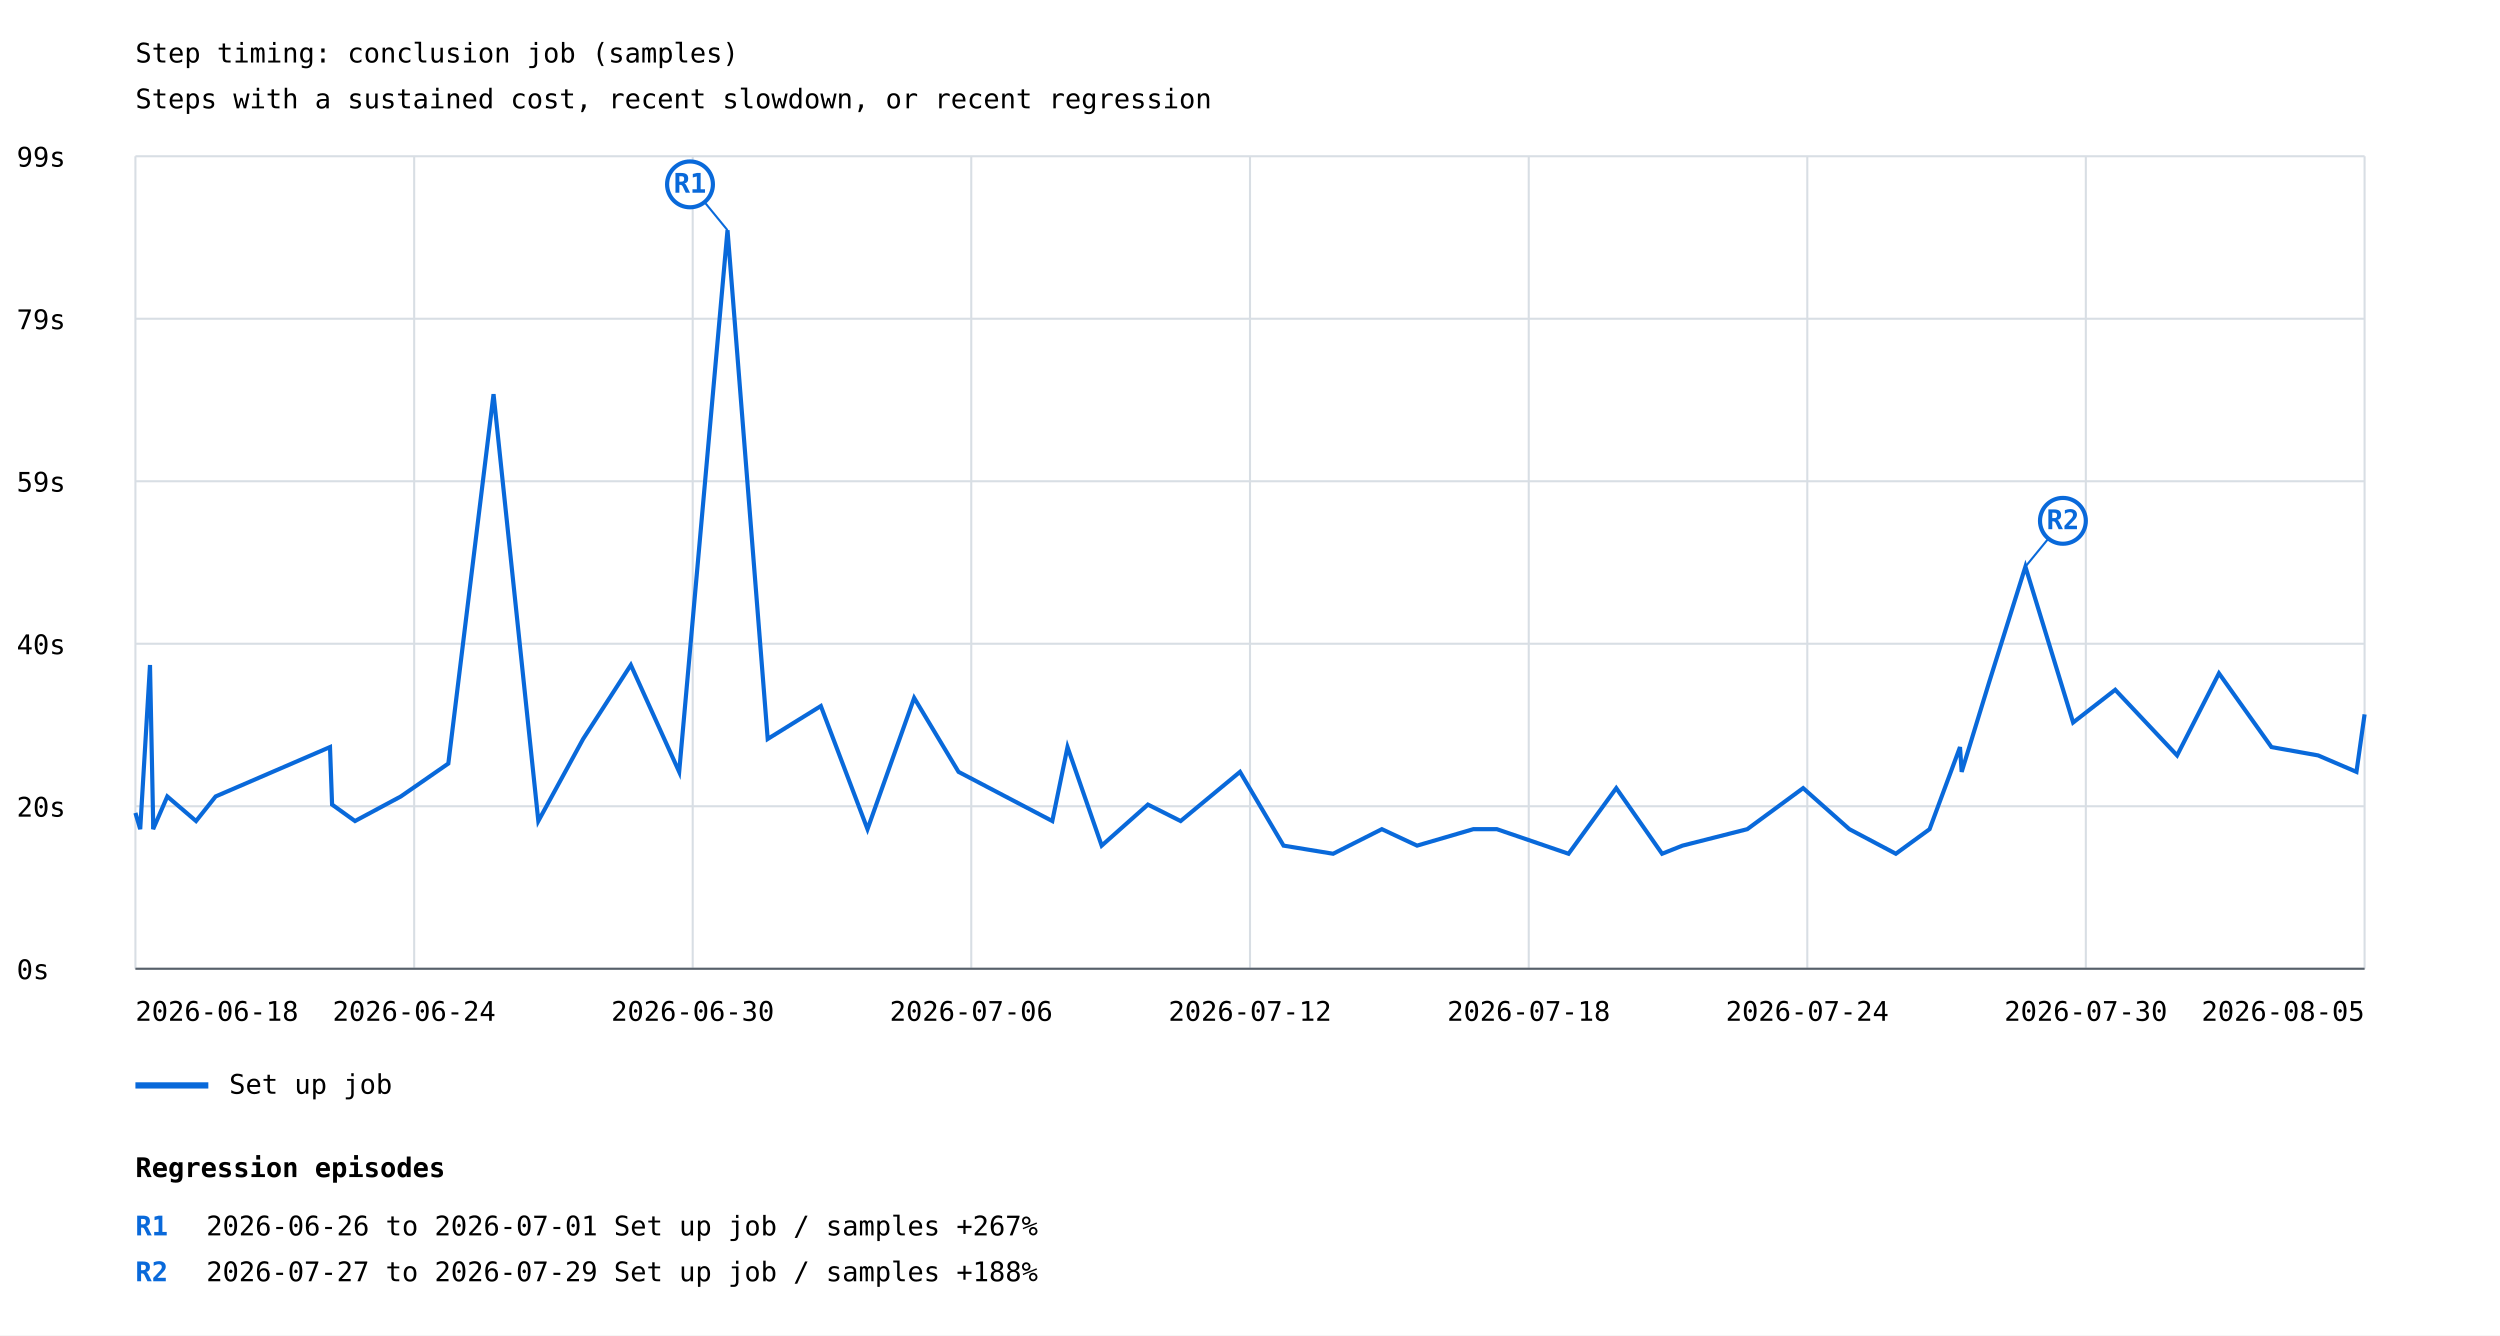
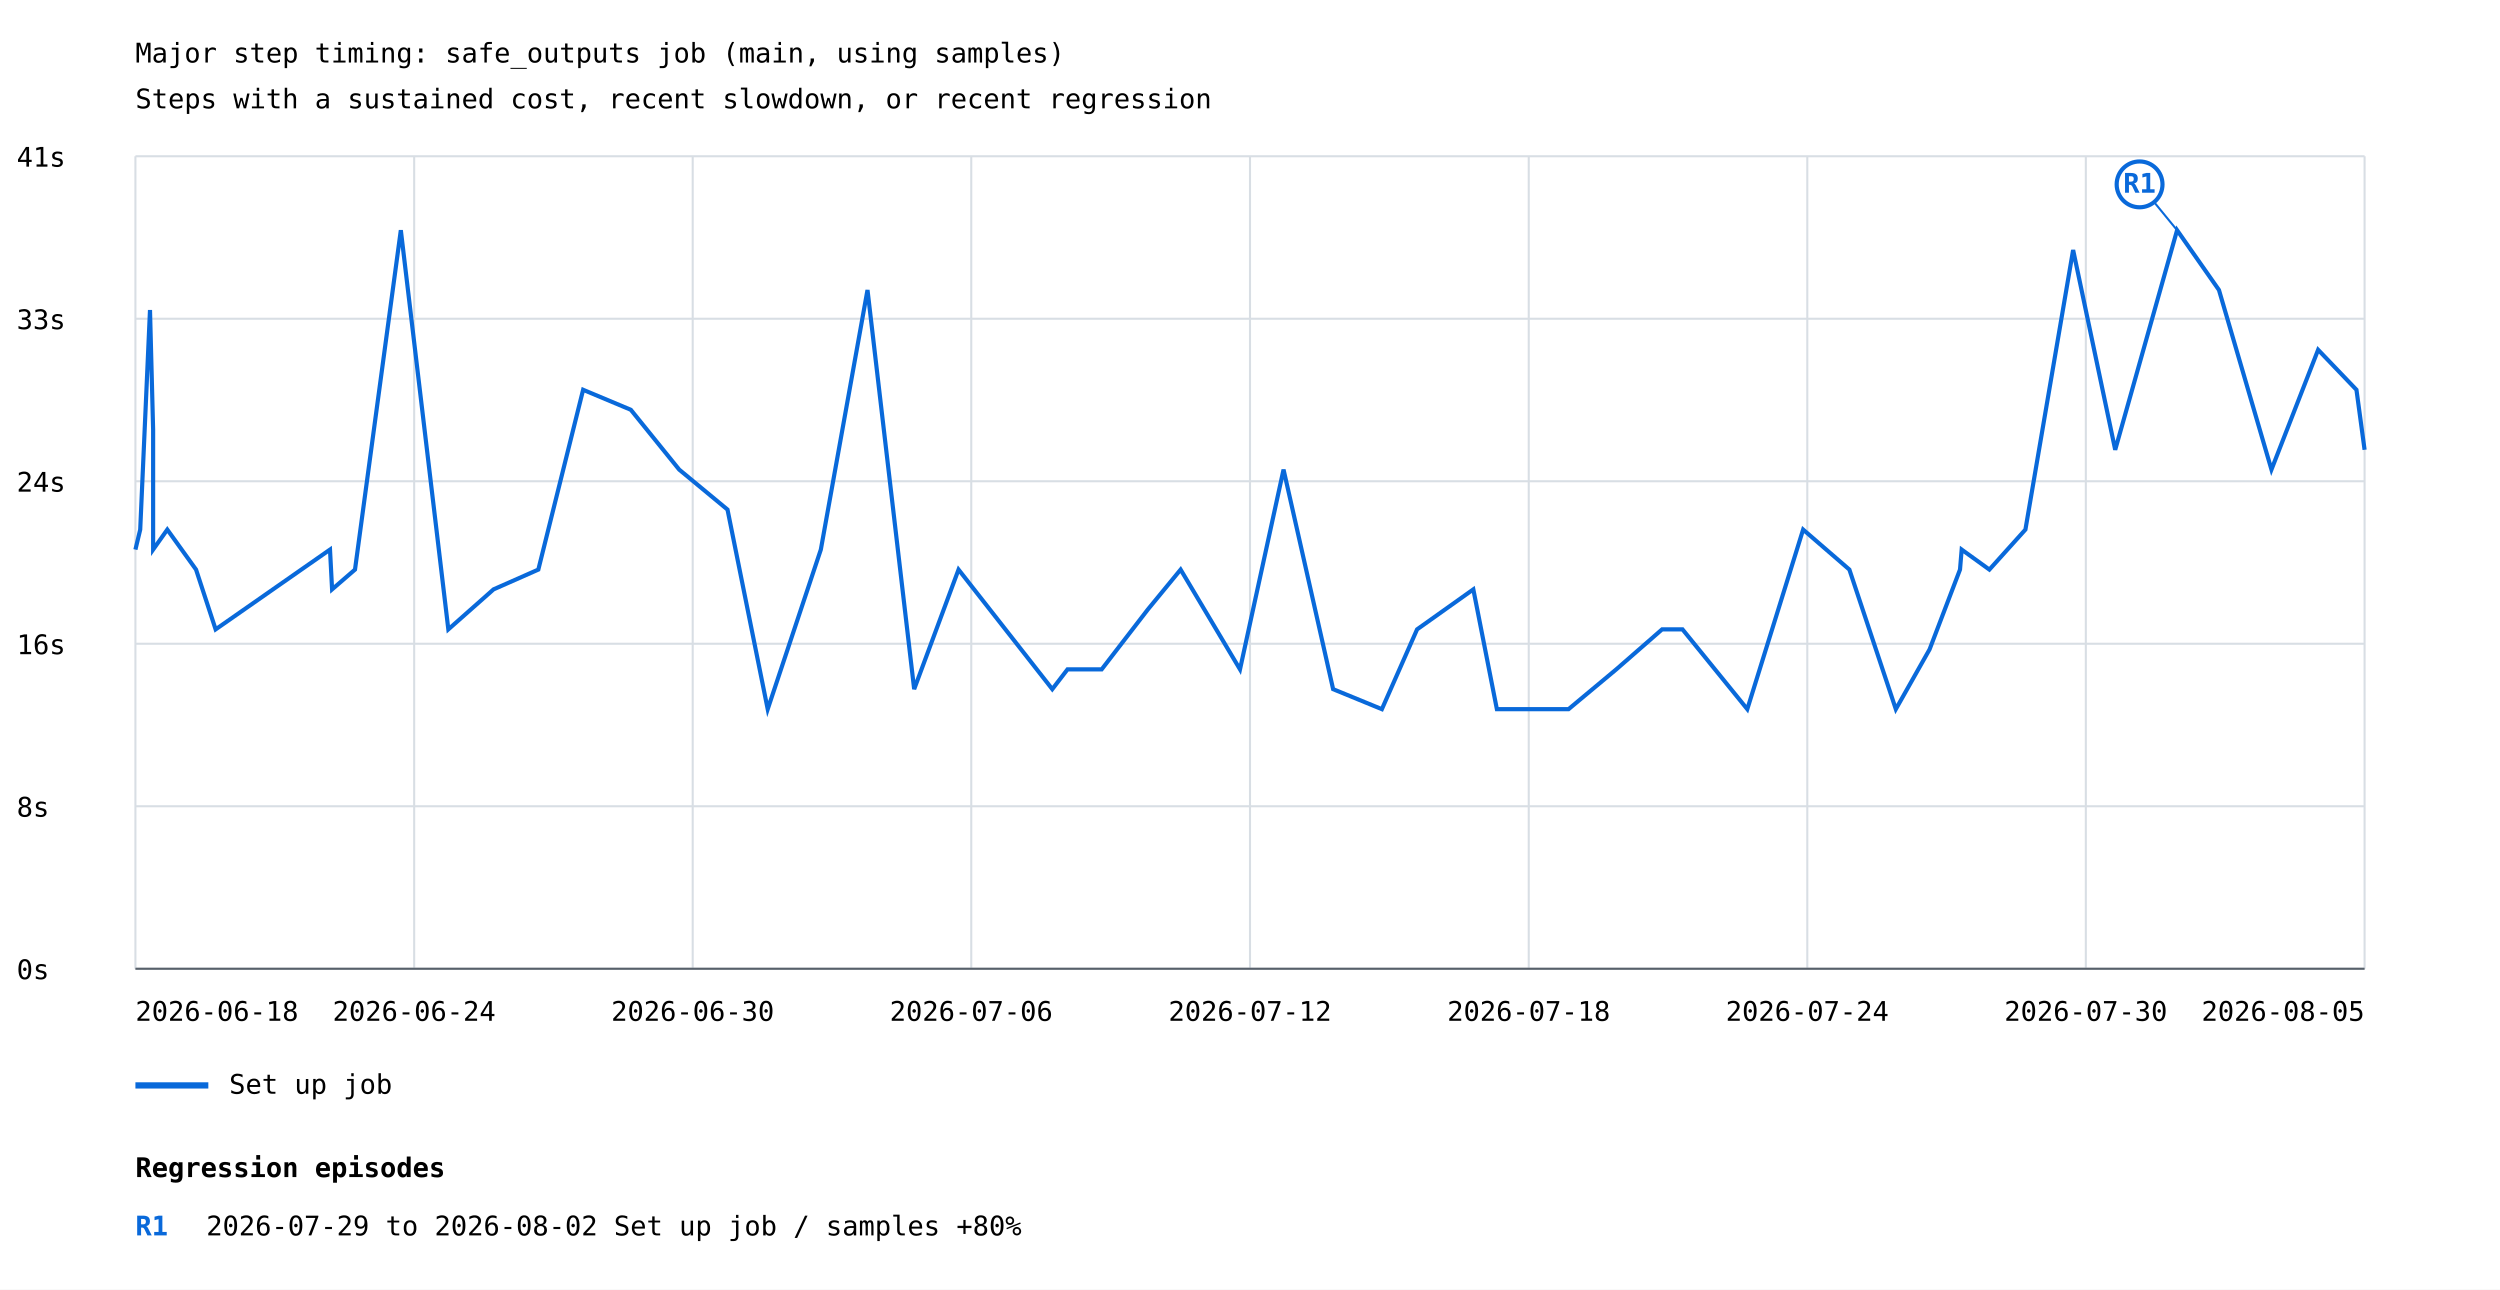
- <svg xmlns="http://www.w3.org/2000/svg" width="1200" height="641" viewBox="0 0 1200 641">
+ <svg xmlns="http://www.w3.org/2000/svg" width="1200" height="619" viewBox="0 0 1200 619">
  <rect width="100%" height="100%" fill="white" />
  <style>text{font-family:ui-monospace,monospace;font-size:13px}.axis{stroke:#57606a;stroke-width:1}.grid{stroke:#d8dee4;stroke-width:1}</style>
-   <text x="65" y="30" font-size="20">Step timing: conclusion job (samples)</text>
+   <text x="65" y="30" font-size="20">Major step timing: safe_outputs job (main, using samples)</text>
  <text x="65" y="52">Steps with a sustained cost, recent slowdown, or recent regression</text>
  <line class="grid" x1="65" y1="465.0" x2="1135" y2="465.0" />
  <text x="8" y="470.0">0s</text>
  <line class="grid" x1="65" y1="387.0" x2="1135" y2="387.0" />
-   <text x="8" y="392.0">20s</text>
+   <text x="8" y="392.0">8s</text>
  <line class="grid" x1="65" y1="309.0" x2="1135" y2="309.0" />
-   <text x="8" y="314.0">40s</text>
+   <text x="8" y="314.0">16s</text>
  <line class="grid" x1="65" y1="231.0" x2="1135" y2="231.0" />
-   <text x="8" y="236.0">59s</text>
+   <text x="8" y="236.0">24s</text>
  <line class="grid" x1="65" y1="153.0" x2="1135" y2="153.0" />
-   <text x="8" y="158.0">79s</text>
+   <text x="8" y="158.0">33s</text>
  <line class="grid" x1="65" y1="75.0" x2="1135" y2="75.0" />
-   <text x="8" y="80.0">99s</text>
+   <text x="8" y="80.0">41s</text>
  <line class="grid" x1="65.0" y1="75" x2="65.0" y2="465" />
  <line class="grid" x1="198.8" y1="75" x2="198.8" y2="465" />
  <line class="grid" x1="332.5" y1="75" x2="332.5" y2="465" />
  <line class="grid" x1="466.2" y1="75" x2="466.2" y2="465" />
  <line class="grid" x1="600.0" y1="75" x2="600.0" y2="465" />
  <line class="grid" x1="733.8" y1="75" x2="733.8" y2="465" />
  <line class="grid" x1="867.5" y1="75" x2="867.5" y2="465" />
  <line class="grid" x1="1001.2" y1="75" x2="1001.2" y2="465" />
  <line class="grid" x1="1135.0" y1="75" x2="1135.0" y2="465" />
-   <polyline points="65.0,390.2 67.3,398.0 72.0,319.2 73.5,394.1 73.5,398.0 80.3,382.3 94.1,394.1 103.5,382.3 158.4,358.6 159.4,386.2 170.4,394.1 192.4,382.3 215.2,366.5 236.9,189.2 258.4,394.1 279.9,354.7 302.8,319.2 326.0,370.5 349.2,110.5 368.5,354.7 394.0,338.9 416.4,398.0 438.8,335.0 460.1,370.5 505.1,394.1 512.4,358.6 528.8,405.9 551.0,386.2 566.7,394.1 595.2,370.5 616.1,405.9 639.9,409.8 663.3,398.0 680.2,405.9 707.2,398.0 718.5,398.0 752.9,409.8 775.8,378.3 797.8,409.8 807.6,405.9 838.7,398.0 865.5,378.3 887.7,398.0 910.0,409.8 926.2,398.0 940.8,358.6 941.6,370.5 954.9,327.1 972.2,272.0 995.1,346.8 1015.3,331.1 1045.0,362.6 1065.1,323.2 1090.3,358.6 1112.7,362.6 1131.1,370.5 1135.0,342.9" fill="none" stroke="#0969da" stroke-width="2" />
-   <line x1="349.2" y1="110.5" x2="331.2" y2="88.5" stroke="#0969da" stroke-width="1" />
-   <circle cx="331.2" cy="88.5" r="11" fill="white" stroke="#0969da" stroke-width="2" />
-   <text x="331.2" y="92.5" fill="#0969da" font-size="10" font-weight="bold" text-anchor="middle">R1</text>
-   <line x1="972.2" y1="272.0" x2="990.2" y2="250.0" stroke="#0969da" stroke-width="1" />
-   <circle cx="990.2" cy="250.0" r="11" fill="white" stroke="#0969da" stroke-width="2" />
-   <text x="990.2" y="254.0" fill="#0969da" font-size="10" font-weight="bold" text-anchor="middle">R2</text>
+   <polyline points="65.0,263.8 67.3,254.2 72.0,148.8 73.5,206.3 73.5,263.8 80.3,254.2 94.1,273.4 103.5,302.1 158.4,263.8 159.4,282.9 170.4,273.4 192.4,110.5 215.2,302.1 236.9,282.9 258.4,273.4 279.9,187.1 302.8,196.7 326.0,225.4 349.2,244.6 368.5,340.4 394.0,263.8 416.4,139.2 438.8,330.8 460.1,273.4 505.1,330.8 512.4,321.3 528.8,321.3 551.0,292.5 566.7,273.4 595.2,321.3 616.1,225.4 639.9,330.8 663.3,340.4 680.2,302.1 707.2,282.9 718.5,340.4 752.9,340.4 775.8,321.3 797.8,302.1 807.6,302.1 838.7,340.4 865.5,254.2 887.7,273.4 910.0,340.4 926.2,311.7 940.8,273.4 941.6,263.8 954.9,273.4 972.2,254.2 995.1,120.0 1015.3,215.9 1045.0,110.5 1065.1,139.2 1090.3,225.4 1112.7,167.9 1131.1,187.1 1135.0,215.9" fill="none" stroke="#0969da" stroke-width="2" />
+   <line x1="1045.0" y1="110.5" x2="1027.0" y2="88.5" stroke="#0969da" stroke-width="1" />
+   <circle cx="1027.0" cy="88.5" r="11" fill="white" stroke="#0969da" stroke-width="2" />
+   <text x="1027.0" y="92.5" fill="#0969da" font-size="10" font-weight="bold" text-anchor="middle">R1</text>
  <line x1="65" y1="521" x2="100" y2="521" stroke="#0969da" stroke-width="3" />
  <text x="110" y="525">Set up job</text>
  <text x="65.0" y="490" text-anchor="start">2026-06-18</text>
  <text x="198.8" y="490" text-anchor="middle">2026-06-24</text>
  <text x="332.5" y="490" text-anchor="middle">2026-06-30</text>
  <text x="466.2" y="490" text-anchor="middle">2026-07-06</text>
  <text x="600.0" y="490" text-anchor="middle">2026-07-12</text>
  <text x="733.8" y="490" text-anchor="middle">2026-07-18</text>
  <text x="867.5" y="490" text-anchor="middle">2026-07-24</text>
  <text x="1001.2" y="490" text-anchor="middle">2026-07-30</text>
  <text x="1135.0" y="490" text-anchor="end">2026-08-05</text>
  <line class="axis" x1="65" y1="465" x2="1135" y2="465" />
  <text x="65" y="565" font-size="16" font-weight="bold">Regression episodes</text>
  <text x="65" y="593" fill="#0969da" font-weight="bold">R1</text>
-   <text x="99" y="593">2026-06-26 to 2026-07-01  Set up job / samples  +267%</text>
-   <text x="65" y="615" fill="#0969da" font-weight="bold">R2</text>
-   <text x="99" y="615">2026-07-27 to 2026-07-29  Set up job / samples  +188%</text>
+   <text x="99" y="593">2026-07-29 to 2026-08-02  Set up job / samples  +80%</text>
</svg>
